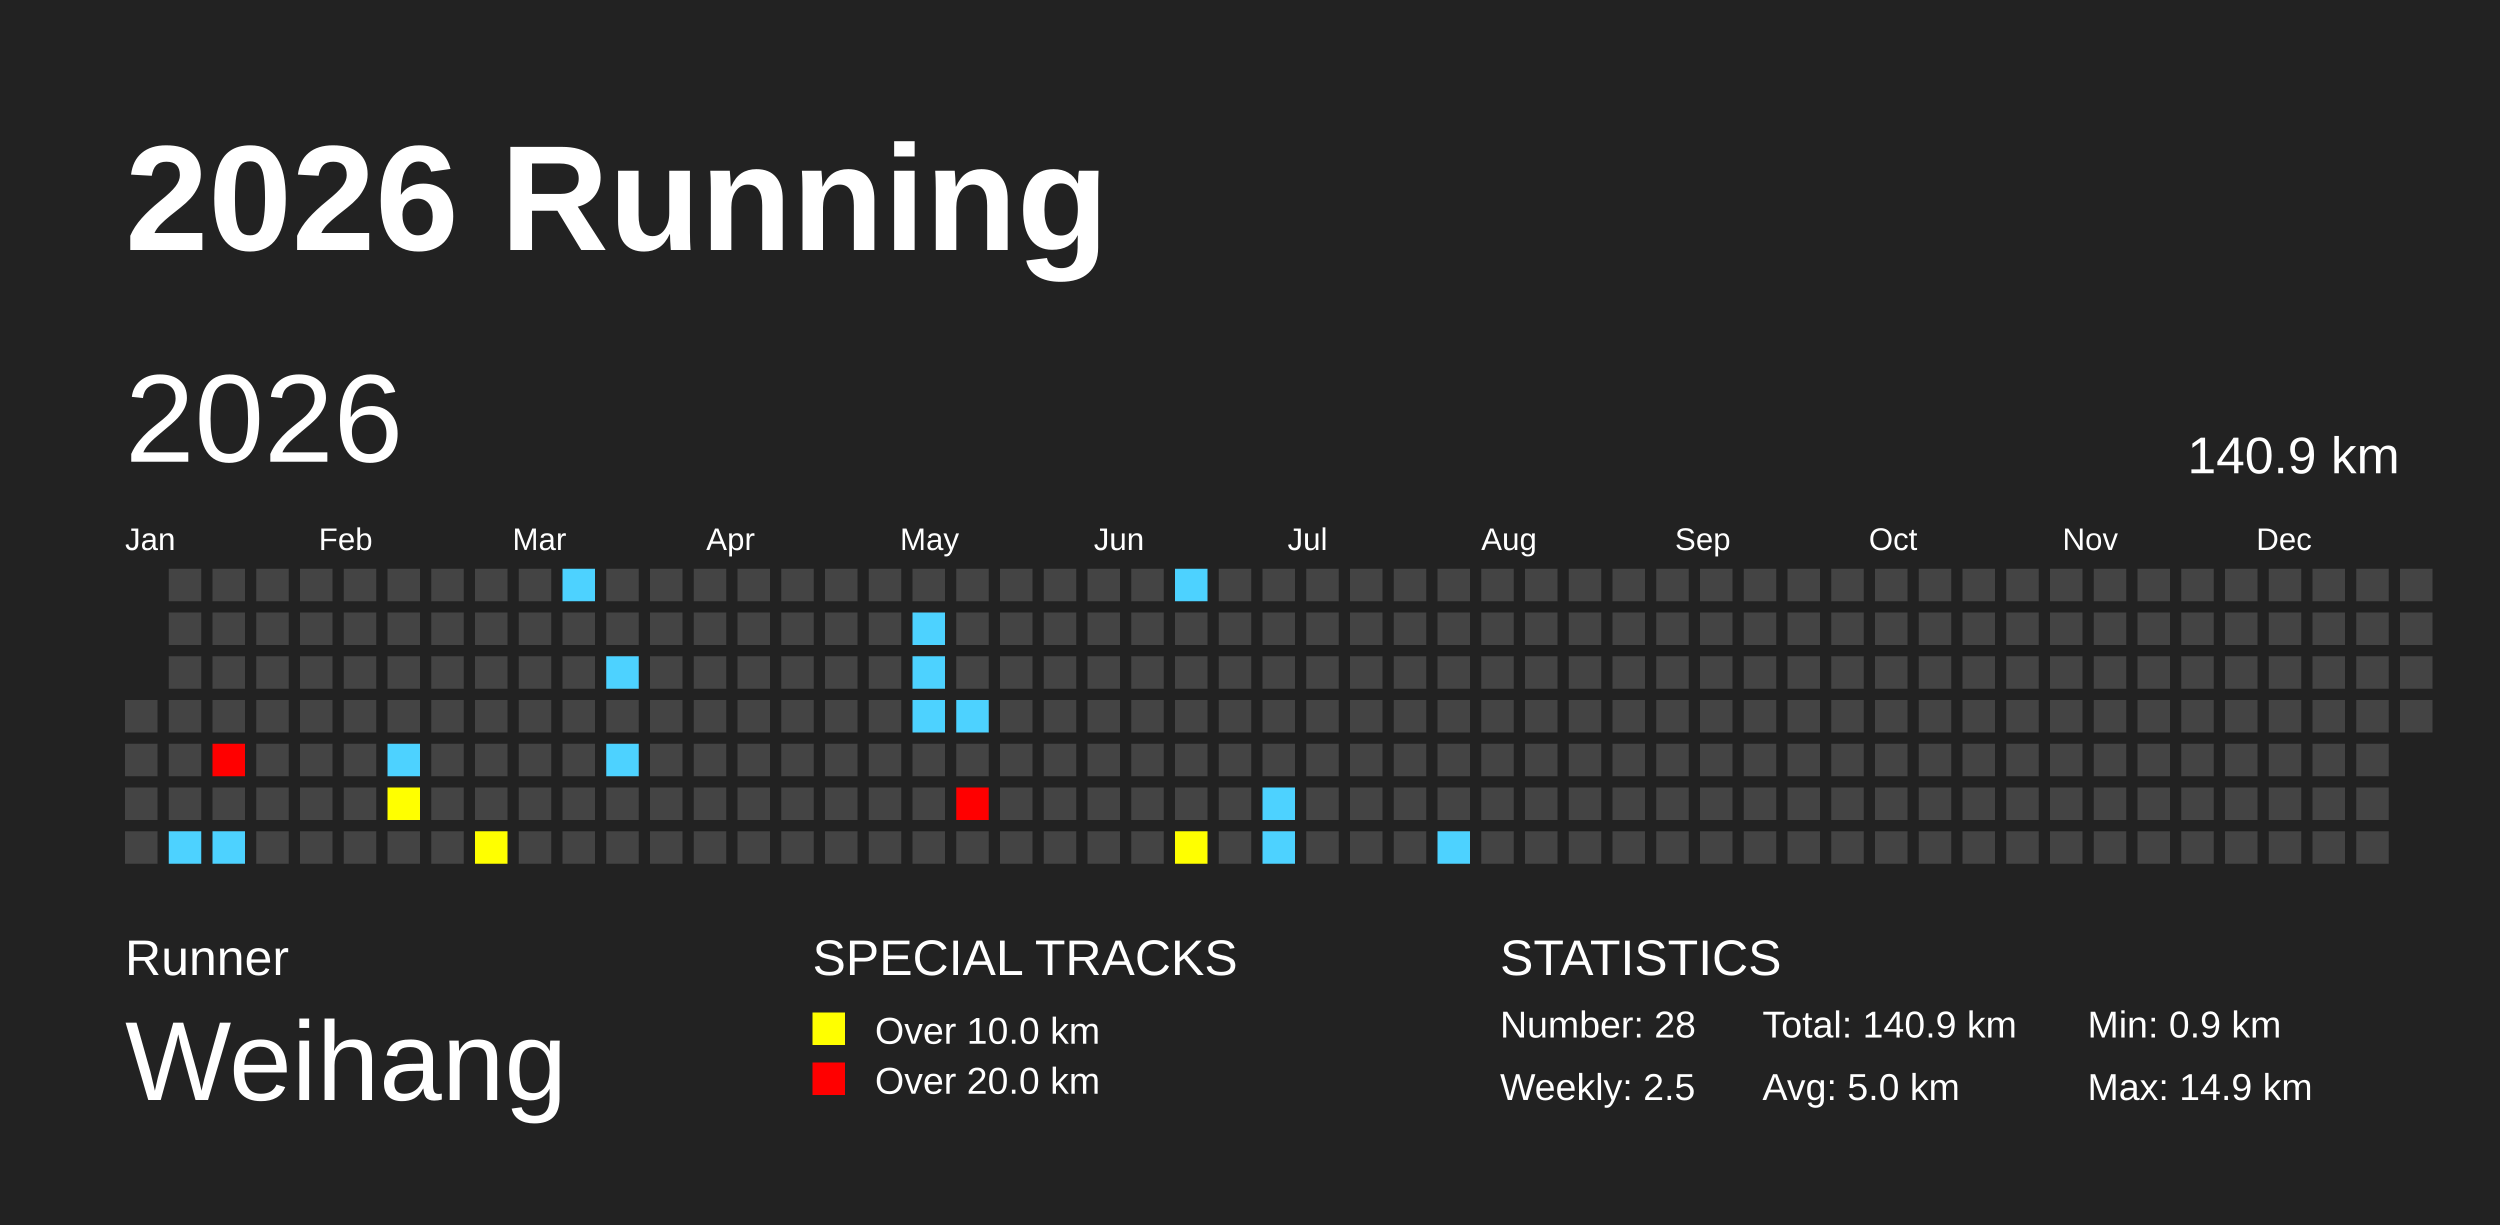
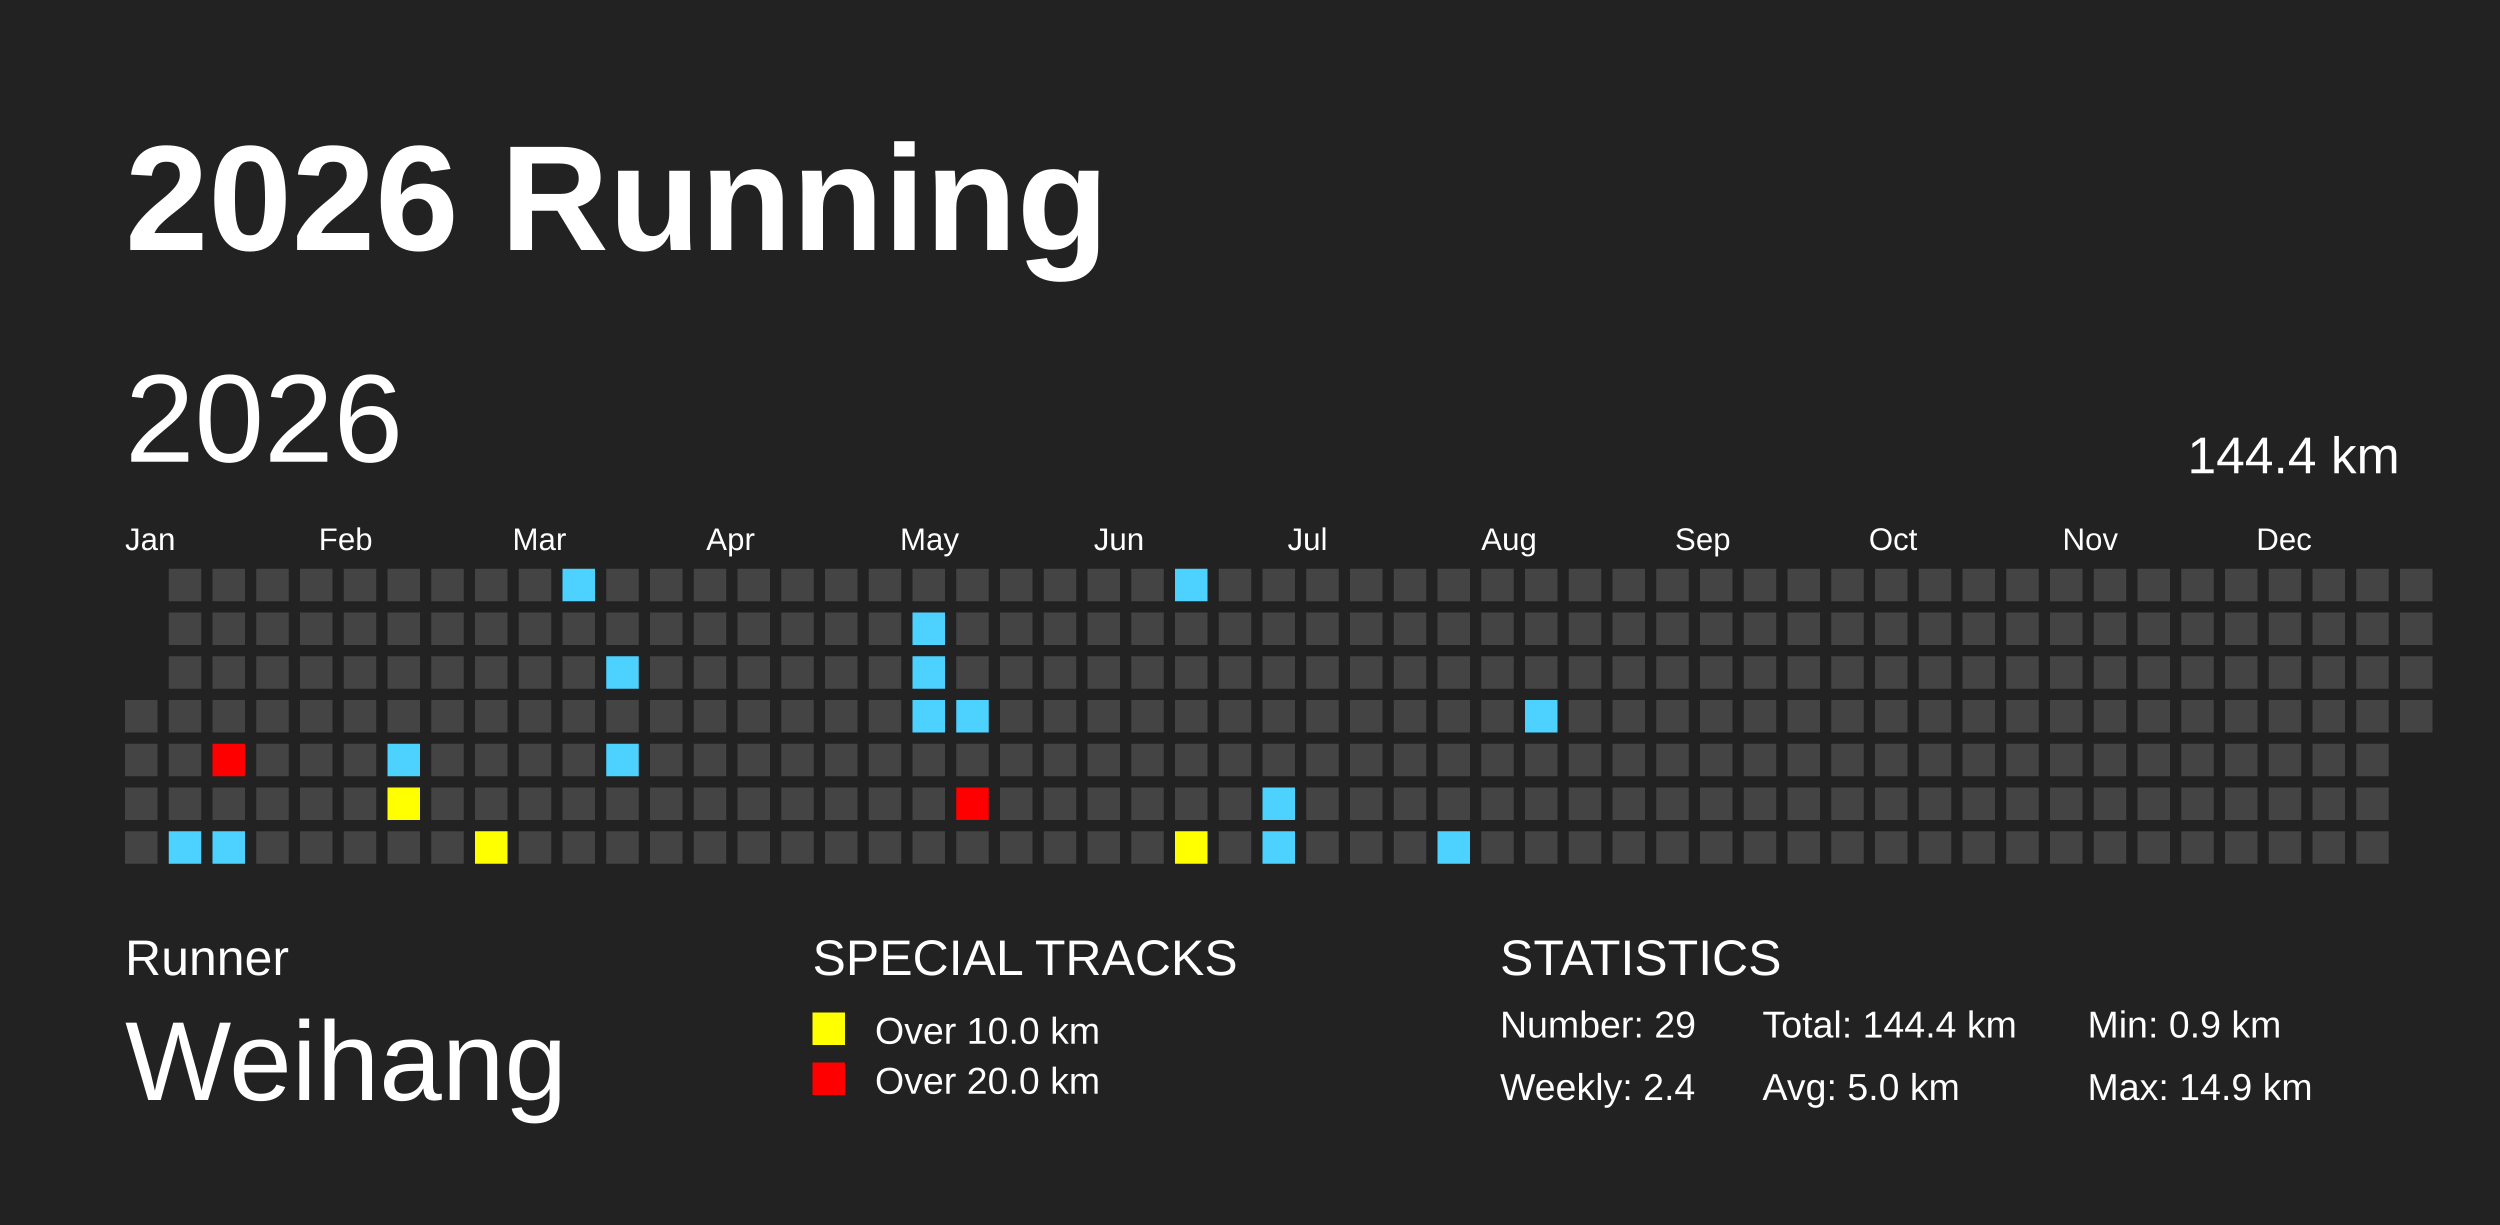
<svg xmlns="http://www.w3.org/2000/svg" baseProfile="full" height="98mm" version="1.1" viewBox="0,0,200,98" width="200mm">
  <defs />
  <rect fill="#222222" height="98" width="200" x="0" y="0" />
  <text fill="#FFFFFF" style="font-size:12px; font-family:Arial; font-weight:bold;" x="10" y="20">2026 Running</text>
  <text fill="#FFFFFF" style="font-size:4px; font-family:Arial" x="10" y="78">Runner</text>
  <text fill="#FFFFFF" style="font-size:9px; font-family:Arial" x="10" y="88">Weihang</text>
  <text fill="#FFFFFF" style="font-size:4px; font-family:Arial" x="65" y="78">SPECIAL TRACKS</text>
  <rect fill="yellow" height="2.6" width="2.6" x="65" y="81" />
  <text fill="#FFFFFF" style="font-size:3px; font-family:Arial" x="70" y="83.5">Over 10.0 km</text>
  <rect fill="red" height="2.6" width="2.6" x="65" y="85" />
  <text fill="#FFFFFF" style="font-size:3px; font-family:Arial" x="70" y="87.5">Over 20.0 km</text>
  <text fill="#FFFFFF" style="font-size:4px; font-family:Arial" x="120" y="78">STATISTICS</text>
-   <text fill="#FFFFFF" style="font-size:3px; font-family:Arial" x="120" y="83">Number: 28</text>
-   <text fill="#FFFFFF" style="font-size:3px; font-family:Arial" x="120" y="88">Weekly: 2.5</text>
-   <text fill="#FFFFFF" style="font-size:3px; font-family:Arial" x="141" y="83">Total: 140.9 km</text>
+   <text fill="#FFFFFF" style="font-size:3px; font-family:Arial" x="120" y="83">Number: 29</text>
+   <text fill="#FFFFFF" style="font-size:3px; font-family:Arial" x="120" y="88">Weekly: 2.4</text>
+   <text fill="#FFFFFF" style="font-size:3px; font-family:Arial" x="141" y="83">Total: 144.4 km</text>
  <text fill="#FFFFFF" style="font-size:3px; font-family:Arial" x="141" y="88">Avg: 5.0 km</text>
  <text fill="#FFFFFF" style="font-size:3px; font-family:Arial" x="167" y="83">Min: 0.9 km</text>
  <text fill="#FFFFFF" style="font-size:3px; font-family:Arial" x="167" y="88">Max: 14.9 km</text>
  <text dominant-baseline="hanging" fill="#FFFFFF" style="font-size:10.0px; font-family:Arial;" x="10" y="30">2026</text>
-   <text dominant-baseline="hanging" fill="#FFFFFF" style="font-size:4.125px; font-family:Arial;" x="175" y="35">140.9 km</text>
+   <text dominant-baseline="hanging" fill="#FFFFFF" style="font-size:4.125px; font-family:Arial;" x="175" y="35">144.4 km</text>
  <text fill="#FFFFFF" style="font-size:2.5px; font-family:Arial" x="10.0" y="44">Jan</text>
  <text fill="#FFFFFF" style="font-size:2.5px; font-family:Arial" x="25.5" y="44">Feb</text>
  <text fill="#FFFFFF" style="font-size:2.5px; font-family:Arial" x="41.0" y="44">Mar</text>
  <text fill="#FFFFFF" style="font-size:2.5px; font-family:Arial" x="56.5" y="44">Apr</text>
  <text fill="#FFFFFF" style="font-size:2.5px; font-family:Arial" x="72.0" y="44">May</text>
  <text fill="#FFFFFF" style="font-size:2.5px; font-family:Arial" x="87.5" y="44">Jun</text>
  <text fill="#FFFFFF" style="font-size:2.5px; font-family:Arial" x="103.0" y="44">Jul</text>
  <text fill="#FFFFFF" style="font-size:2.5px; font-family:Arial" x="118.5" y="44">Aug</text>
  <text fill="#FFFFFF" style="font-size:2.5px; font-family:Arial" x="134.0" y="44">Sep</text>
  <text fill="#FFFFFF" style="font-size:2.5px; font-family:Arial" x="149.5" y="44">Oct</text>
  <text fill="#FFFFFF" style="font-size:2.5px; font-family:Arial" x="165.0" y="44">Nov</text>
  <text fill="#FFFFFF" style="font-size:2.5px; font-family:Arial" x="180.5" y="44">Dec</text>
  <rect fill="#444444" height="2.6" width="2.6" x="10.0" y="56.0" />
  <rect fill="#444444" height="2.6" width="2.6" x="10.0" y="59.5" />
  <rect fill="#444444" height="2.6" width="2.6" x="10.0" y="63.0" />
  <rect fill="#444444" height="2.6" width="2.6" x="10.0" y="66.5" />
  <rect fill="#444444" height="2.6" width="2.6" x="13.5" y="45.5" />
  <rect fill="#444444" height="2.6" width="2.6" x="13.5" y="49.0" />
  <rect fill="#444444" height="2.6" width="2.6" x="13.5" y="52.5" />
  <rect fill="#444444" height="2.6" width="2.6" x="13.5" y="56.0" />
  <rect fill="#444444" height="2.6" width="2.6" x="13.5" y="59.5" />
  <rect fill="#444444" height="2.6" width="2.6" x="13.5" y="63.0" />
  <rect fill="#4DD2FF" height="2.6" width="2.6" x="13.5" y="66.5" />
  <rect fill="#444444" height="2.6" width="2.6" x="17.0" y="45.5" />
  <rect fill="#444444" height="2.6" width="2.6" x="17.0" y="49.0" />
  <rect fill="#444444" height="2.6" width="2.6" x="17.0" y="52.5" />
  <rect fill="#444444" height="2.6" width="2.6" x="17.0" y="56.0" />
  <rect fill="red" height="2.6" width="2.6" x="17.0" y="59.5" />
  <rect fill="#444444" height="2.6" width="2.6" x="17.0" y="63.0" />
  <rect fill="#4DD2FF" height="2.6" width="2.6" x="17.0" y="66.5" />
  <rect fill="#444444" height="2.6" width="2.6" x="20.5" y="45.5" />
  <rect fill="#444444" height="2.6" width="2.6" x="20.5" y="49.0" />
  <rect fill="#444444" height="2.6" width="2.6" x="20.5" y="52.5" />
  <rect fill="#444444" height="2.6" width="2.6" x="20.5" y="56.0" />
  <rect fill="#444444" height="2.6" width="2.6" x="20.5" y="59.5" />
  <rect fill="#444444" height="2.6" width="2.6" x="20.5" y="63.0" />
  <rect fill="#444444" height="2.6" width="2.6" x="20.5" y="66.5" />
  <rect fill="#444444" height="2.6" width="2.6" x="24.0" y="45.5" />
  <rect fill="#444444" height="2.6" width="2.6" x="24.0" y="49.0" />
  <rect fill="#444444" height="2.6" width="2.6" x="24.0" y="52.5" />
  <rect fill="#444444" height="2.6" width="2.6" x="24.0" y="56.0" />
  <rect fill="#444444" height="2.6" width="2.6" x="24.0" y="59.5" />
  <rect fill="#444444" height="2.6" width="2.6" x="24.0" y="63.0" />
  <rect fill="#444444" height="2.6" width="2.6" x="24.0" y="66.5" />
  <rect fill="#444444" height="2.6" width="2.6" x="27.5" y="45.5" />
  <rect fill="#444444" height="2.6" width="2.6" x="27.5" y="49.0" />
  <rect fill="#444444" height="2.6" width="2.6" x="27.5" y="52.5" />
  <rect fill="#444444" height="2.6" width="2.6" x="27.5" y="56.0" />
  <rect fill="#444444" height="2.6" width="2.6" x="27.5" y="59.5" />
  <rect fill="#444444" height="2.6" width="2.6" x="27.5" y="63.0" />
  <rect fill="#444444" height="2.6" width="2.6" x="27.5" y="66.5" />
  <rect fill="#444444" height="2.6" width="2.6" x="31.0" y="45.5" />
  <rect fill="#444444" height="2.6" width="2.6" x="31.0" y="49.0" />
  <rect fill="#444444" height="2.6" width="2.6" x="31.0" y="52.5" />
  <rect fill="#444444" height="2.6" width="2.6" x="31.0" y="56.0" />
  <rect fill="#4DD2FF" height="2.6" width="2.6" x="31.0" y="59.5" />
  <rect fill="yellow" height="2.6" width="2.6" x="31.0" y="63.0" />
  <rect fill="#444444" height="2.6" width="2.6" x="31.0" y="66.5" />
  <rect fill="#444444" height="2.6" width="2.6" x="34.5" y="45.5" />
  <rect fill="#444444" height="2.6" width="2.6" x="34.5" y="49.0" />
  <rect fill="#444444" height="2.6" width="2.6" x="34.5" y="52.5" />
  <rect fill="#444444" height="2.6" width="2.6" x="34.5" y="56.0" />
  <rect fill="#444444" height="2.6" width="2.6" x="34.5" y="59.5" />
  <rect fill="#444444" height="2.6" width="2.6" x="34.5" y="63.0" />
  <rect fill="#444444" height="2.6" width="2.6" x="34.5" y="66.5" />
  <rect fill="#444444" height="2.6" width="2.6" x="38.0" y="45.5" />
  <rect fill="#444444" height="2.6" width="2.6" x="38.0" y="49.0" />
  <rect fill="#444444" height="2.6" width="2.6" x="38.0" y="52.5" />
  <rect fill="#444444" height="2.6" width="2.6" x="38.0" y="56.0" />
  <rect fill="#444444" height="2.6" width="2.6" x="38.0" y="59.5" />
  <rect fill="#444444" height="2.6" width="2.6" x="38.0" y="63.0" />
  <rect fill="yellow" height="2.6" width="2.6" x="38.0" y="66.5" />
  <rect fill="#444444" height="2.6" width="2.6" x="41.5" y="45.5" />
  <rect fill="#444444" height="2.6" width="2.6" x="41.5" y="49.0" />
  <rect fill="#444444" height="2.6" width="2.6" x="41.5" y="52.5" />
  <rect fill="#444444" height="2.6" width="2.6" x="41.5" y="56.0" />
  <rect fill="#444444" height="2.6" width="2.6" x="41.5" y="59.5" />
  <rect fill="#444444" height="2.6" width="2.6" x="41.5" y="63.0" />
  <rect fill="#444444" height="2.6" width="2.6" x="41.5" y="66.5" />
  <rect fill="#4DD2FF" height="2.6" width="2.6" x="45.0" y="45.5" />
  <rect fill="#444444" height="2.6" width="2.6" x="45.0" y="49.0" />
  <rect fill="#444444" height="2.6" width="2.6" x="45.0" y="52.5" />
  <rect fill="#444444" height="2.6" width="2.6" x="45.0" y="56.0" />
  <rect fill="#444444" height="2.6" width="2.6" x="45.0" y="59.5" />
  <rect fill="#444444" height="2.6" width="2.6" x="45.0" y="63.0" />
  <rect fill="#444444" height="2.6" width="2.6" x="45.0" y="66.5" />
  <rect fill="#444444" height="2.6" width="2.6" x="48.5" y="45.5" />
  <rect fill="#444444" height="2.6" width="2.6" x="48.5" y="49.0" />
  <rect fill="#4DD2FF" height="2.6" width="2.6" x="48.5" y="52.5" />
  <rect fill="#444444" height="2.6" width="2.6" x="48.5" y="56.0" />
  <rect fill="#4DD2FF" height="2.6" width="2.6" x="48.5" y="59.5" />
  <rect fill="#444444" height="2.6" width="2.6" x="48.5" y="63.0" />
  <rect fill="#444444" height="2.6" width="2.6" x="48.5" y="66.5" />
  <rect fill="#444444" height="2.6" width="2.6" x="52.0" y="45.5" />
  <rect fill="#444444" height="2.6" width="2.6" x="52.0" y="49.0" />
  <rect fill="#444444" height="2.6" width="2.6" x="52.0" y="52.5" />
  <rect fill="#444444" height="2.6" width="2.6" x="52.0" y="56.0" />
  <rect fill="#444444" height="2.6" width="2.6" x="52.0" y="59.5" />
  <rect fill="#444444" height="2.6" width="2.6" x="52.0" y="63.0" />
  <rect fill="#444444" height="2.6" width="2.6" x="52.0" y="66.5" />
  <rect fill="#444444" height="2.6" width="2.6" x="55.5" y="45.5" />
  <rect fill="#444444" height="2.6" width="2.6" x="55.5" y="49.0" />
  <rect fill="#444444" height="2.6" width="2.6" x="55.5" y="52.5" />
  <rect fill="#444444" height="2.6" width="2.6" x="55.5" y="56.0" />
  <rect fill="#444444" height="2.6" width="2.6" x="55.5" y="59.5" />
  <rect fill="#444444" height="2.6" width="2.6" x="55.5" y="63.0" />
  <rect fill="#444444" height="2.6" width="2.6" x="55.5" y="66.5" />
  <rect fill="#444444" height="2.6" width="2.6" x="59.0" y="45.5" />
  <rect fill="#444444" height="2.6" width="2.6" x="59.0" y="49.0" />
  <rect fill="#444444" height="2.6" width="2.6" x="59.0" y="52.5" />
  <rect fill="#444444" height="2.6" width="2.6" x="59.0" y="56.0" />
  <rect fill="#444444" height="2.6" width="2.6" x="59.0" y="59.5" />
  <rect fill="#444444" height="2.6" width="2.6" x="59.0" y="63.0" />
  <rect fill="#444444" height="2.6" width="2.6" x="59.0" y="66.5" />
  <rect fill="#444444" height="2.6" width="2.6" x="62.5" y="45.5" />
  <rect fill="#444444" height="2.6" width="2.6" x="62.5" y="49.0" />
  <rect fill="#444444" height="2.6" width="2.6" x="62.5" y="52.5" />
  <rect fill="#444444" height="2.6" width="2.6" x="62.5" y="56.0" />
  <rect fill="#444444" height="2.6" width="2.6" x="62.5" y="59.5" />
  <rect fill="#444444" height="2.6" width="2.6" x="62.5" y="63.0" />
  <rect fill="#444444" height="2.6" width="2.6" x="62.5" y="66.5" />
  <rect fill="#444444" height="2.6" width="2.6" x="66.0" y="45.5" />
  <rect fill="#444444" height="2.6" width="2.6" x="66.0" y="49.0" />
  <rect fill="#444444" height="2.6" width="2.6" x="66.0" y="52.5" />
  <rect fill="#444444" height="2.6" width="2.6" x="66.0" y="56.0" />
  <rect fill="#444444" height="2.6" width="2.6" x="66.0" y="59.5" />
  <rect fill="#444444" height="2.6" width="2.6" x="66.0" y="63.0" />
  <rect fill="#444444" height="2.6" width="2.6" x="66.0" y="66.5" />
  <rect fill="#444444" height="2.6" width="2.6" x="69.5" y="45.5" />
  <rect fill="#444444" height="2.6" width="2.6" x="69.5" y="49.0" />
  <rect fill="#444444" height="2.6" width="2.6" x="69.5" y="52.5" />
  <rect fill="#444444" height="2.6" width="2.6" x="69.5" y="56.0" />
  <rect fill="#444444" height="2.6" width="2.6" x="69.5" y="59.5" />
  <rect fill="#444444" height="2.6" width="2.6" x="69.5" y="63.0" />
  <rect fill="#444444" height="2.6" width="2.6" x="69.5" y="66.5" />
  <rect fill="#444444" height="2.6" width="2.6" x="73.0" y="45.5" />
  <rect fill="#4DD2FF" height="2.6" width="2.6" x="73.0" y="49.0" />
  <rect fill="#4DD2FF" height="2.6" width="2.6" x="73.0" y="52.5" />
  <rect fill="#4DD2FF" height="2.6" width="2.6" x="73.0" y="56.0" />
  <rect fill="#444444" height="2.6" width="2.6" x="73.0" y="59.5" />
  <rect fill="#444444" height="2.6" width="2.6" x="73.0" y="63.0" />
  <rect fill="#444444" height="2.6" width="2.6" x="73.0" y="66.5" />
  <rect fill="#444444" height="2.6" width="2.6" x="76.5" y="45.5" />
  <rect fill="#444444" height="2.6" width="2.6" x="76.5" y="49.0" />
  <rect fill="#444444" height="2.6" width="2.6" x="76.5" y="52.5" />
  <rect fill="#4DD2FF" height="2.6" width="2.6" x="76.5" y="56.0" />
  <rect fill="#444444" height="2.6" width="2.6" x="76.5" y="59.5" />
  <rect fill="red" height="2.6" width="2.6" x="76.5" y="63.0" />
  <rect fill="#444444" height="2.6" width="2.6" x="76.5" y="66.5" />
  <rect fill="#444444" height="2.6" width="2.6" x="80.0" y="45.5" />
  <rect fill="#444444" height="2.6" width="2.6" x="80.0" y="49.0" />
  <rect fill="#444444" height="2.6" width="2.6" x="80.0" y="52.5" />
  <rect fill="#444444" height="2.6" width="2.6" x="80.0" y="56.0" />
  <rect fill="#444444" height="2.6" width="2.6" x="80.0" y="59.5" />
  <rect fill="#444444" height="2.6" width="2.6" x="80.0" y="63.0" />
  <rect fill="#444444" height="2.6" width="2.6" x="80.0" y="66.5" />
  <rect fill="#444444" height="2.6" width="2.6" x="83.5" y="45.5" />
  <rect fill="#444444" height="2.6" width="2.6" x="83.5" y="49.0" />
  <rect fill="#444444" height="2.6" width="2.6" x="83.5" y="52.5" />
  <rect fill="#444444" height="2.6" width="2.6" x="83.5" y="56.0" />
  <rect fill="#444444" height="2.6" width="2.6" x="83.5" y="59.5" />
  <rect fill="#444444" height="2.6" width="2.6" x="83.5" y="63.0" />
  <rect fill="#444444" height="2.6" width="2.6" x="83.5" y="66.5" />
  <rect fill="#444444" height="2.6" width="2.6" x="87.0" y="45.5" />
  <rect fill="#444444" height="2.6" width="2.6" x="87.0" y="49.0" />
  <rect fill="#444444" height="2.6" width="2.6" x="87.0" y="52.5" />
  <rect fill="#444444" height="2.6" width="2.6" x="87.0" y="56.0" />
  <rect fill="#444444" height="2.6" width="2.6" x="87.0" y="59.5" />
  <rect fill="#444444" height="2.6" width="2.6" x="87.0" y="63.0" />
  <rect fill="#444444" height="2.6" width="2.6" x="87.0" y="66.5" />
  <rect fill="#444444" height="2.6" width="2.6" x="90.5" y="45.5" />
  <rect fill="#444444" height="2.6" width="2.6" x="90.5" y="49.0" />
  <rect fill="#444444" height="2.6" width="2.6" x="90.5" y="52.5" />
  <rect fill="#444444" height="2.6" width="2.6" x="90.5" y="56.0" />
  <rect fill="#444444" height="2.6" width="2.6" x="90.5" y="59.5" />
  <rect fill="#444444" height="2.6" width="2.6" x="90.5" y="63.0" />
  <rect fill="#444444" height="2.6" width="2.6" x="90.5" y="66.5" />
  <rect fill="#4DD2FF" height="2.6" width="2.6" x="94.0" y="45.5" />
  <rect fill="#444444" height="2.6" width="2.6" x="94.0" y="49.0" />
  <rect fill="#444444" height="2.6" width="2.6" x="94.0" y="52.5" />
  <rect fill="#444444" height="2.6" width="2.6" x="94.0" y="56.0" />
  <rect fill="#444444" height="2.6" width="2.6" x="94.0" y="59.5" />
  <rect fill="#444444" height="2.6" width="2.6" x="94.0" y="63.0" />
  <rect fill="yellow" height="2.6" width="2.6" x="94.0" y="66.5" />
  <rect fill="#444444" height="2.6" width="2.6" x="97.5" y="45.5" />
  <rect fill="#444444" height="2.6" width="2.6" x="97.5" y="49.0" />
  <rect fill="#444444" height="2.6" width="2.6" x="97.5" y="52.5" />
  <rect fill="#444444" height="2.6" width="2.6" x="97.5" y="56.0" />
  <rect fill="#444444" height="2.6" width="2.6" x="97.5" y="59.5" />
  <rect fill="#444444" height="2.6" width="2.6" x="97.5" y="63.0" />
  <rect fill="#444444" height="2.6" width="2.6" x="97.5" y="66.5" />
  <rect fill="#444444" height="2.6" width="2.6" x="101.0" y="45.5" />
  <rect fill="#444444" height="2.6" width="2.6" x="101.0" y="49.0" />
  <rect fill="#444444" height="2.6" width="2.6" x="101.0" y="52.5" />
  <rect fill="#444444" height="2.6" width="2.6" x="101.0" y="56.0" />
  <rect fill="#444444" height="2.6" width="2.6" x="101.0" y="59.5" />
  <rect fill="#4DD2FF" height="2.6" width="2.6" x="101.0" y="63.0" />
  <rect fill="#4DD2FF" height="2.6" width="2.6" x="101.0" y="66.5" />
  <rect fill="#444444" height="2.6" width="2.6" x="104.5" y="45.5" />
  <rect fill="#444444" height="2.6" width="2.6" x="104.5" y="49.0" />
  <rect fill="#444444" height="2.6" width="2.6" x="104.5" y="52.5" />
  <rect fill="#444444" height="2.6" width="2.6" x="104.5" y="56.0" />
  <rect fill="#444444" height="2.6" width="2.6" x="104.5" y="59.5" />
  <rect fill="#444444" height="2.6" width="2.6" x="104.5" y="63.0" />
  <rect fill="#444444" height="2.6" width="2.6" x="104.5" y="66.5" />
  <rect fill="#444444" height="2.6" width="2.6" x="108.0" y="45.5" />
  <rect fill="#444444" height="2.6" width="2.6" x="108.0" y="49.0" />
  <rect fill="#444444" height="2.6" width="2.6" x="108.0" y="52.5" />
  <rect fill="#444444" height="2.6" width="2.6" x="108.0" y="56.0" />
  <rect fill="#444444" height="2.6" width="2.6" x="108.0" y="59.5" />
  <rect fill="#444444" height="2.6" width="2.6" x="108.0" y="63.0" />
  <rect fill="#444444" height="2.6" width="2.6" x="108.0" y="66.5" />
  <rect fill="#444444" height="2.6" width="2.6" x="111.5" y="45.5" />
  <rect fill="#444444" height="2.6" width="2.6" x="111.5" y="49.0" />
  <rect fill="#444444" height="2.6" width="2.6" x="111.5" y="52.5" />
  <rect fill="#444444" height="2.6" width="2.6" x="111.5" y="56.0" />
  <rect fill="#444444" height="2.6" width="2.6" x="111.5" y="59.5" />
  <rect fill="#444444" height="2.6" width="2.6" x="111.5" y="63.0" />
  <rect fill="#444444" height="2.6" width="2.6" x="111.5" y="66.5" />
  <rect fill="#444444" height="2.6" width="2.6" x="115.0" y="45.5" />
  <rect fill="#444444" height="2.6" width="2.6" x="115.0" y="49.0" />
  <rect fill="#444444" height="2.6" width="2.6" x="115.0" y="52.5" />
  <rect fill="#444444" height="2.6" width="2.6" x="115.0" y="56.0" />
  <rect fill="#444444" height="2.6" width="2.6" x="115.0" y="59.5" />
  <rect fill="#444444" height="2.6" width="2.6" x="115.0" y="63.0" />
  <rect fill="#4DD2FF" height="2.6" width="2.6" x="115.0" y="66.5" />
  <rect fill="#444444" height="2.6" width="2.6" x="118.5" y="45.5" />
  <rect fill="#444444" height="2.6" width="2.6" x="118.5" y="49.0" />
  <rect fill="#444444" height="2.6" width="2.6" x="118.5" y="52.5" />
  <rect fill="#444444" height="2.6" width="2.6" x="118.5" y="56.0" />
  <rect fill="#444444" height="2.6" width="2.6" x="118.5" y="59.5" />
  <rect fill="#444444" height="2.6" width="2.6" x="118.5" y="63.0" />
  <rect fill="#444444" height="2.6" width="2.6" x="118.5" y="66.5" />
  <rect fill="#444444" height="2.6" width="2.6" x="122.0" y="45.5" />
  <rect fill="#444444" height="2.6" width="2.6" x="122.0" y="49.0" />
  <rect fill="#444444" height="2.6" width="2.6" x="122.0" y="52.5" />
-   <rect fill="#444444" height="2.6" width="2.6" x="122.0" y="56.0" />
+   <rect fill="#4DD2FF" height="2.6" width="2.6" x="122.0" y="56.0" />
  <rect fill="#444444" height="2.6" width="2.6" x="122.0" y="59.5" />
  <rect fill="#444444" height="2.6" width="2.6" x="122.0" y="63.0" />
  <rect fill="#444444" height="2.6" width="2.6" x="122.0" y="66.5" />
  <rect fill="#444444" height="2.6" width="2.6" x="125.5" y="45.5" />
  <rect fill="#444444" height="2.6" width="2.6" x="125.5" y="49.0" />
  <rect fill="#444444" height="2.6" width="2.6" x="125.5" y="52.5" />
  <rect fill="#444444" height="2.6" width="2.6" x="125.5" y="56.0" />
  <rect fill="#444444" height="2.6" width="2.6" x="125.5" y="59.5" />
  <rect fill="#444444" height="2.6" width="2.6" x="125.5" y="63.0" />
  <rect fill="#444444" height="2.6" width="2.6" x="125.5" y="66.5" />
  <rect fill="#444444" height="2.6" width="2.6" x="129.0" y="45.5" />
  <rect fill="#444444" height="2.6" width="2.6" x="129.0" y="49.0" />
  <rect fill="#444444" height="2.6" width="2.6" x="129.0" y="52.5" />
  <rect fill="#444444" height="2.6" width="2.6" x="129.0" y="56.0" />
  <rect fill="#444444" height="2.6" width="2.6" x="129.0" y="59.5" />
  <rect fill="#444444" height="2.6" width="2.6" x="129.0" y="63.0" />
  <rect fill="#444444" height="2.6" width="2.6" x="129.0" y="66.5" />
  <rect fill="#444444" height="2.6" width="2.6" x="132.5" y="45.5" />
  <rect fill="#444444" height="2.6" width="2.6" x="132.5" y="49.0" />
  <rect fill="#444444" height="2.6" width="2.6" x="132.5" y="52.5" />
  <rect fill="#444444" height="2.6" width="2.6" x="132.5" y="56.0" />
  <rect fill="#444444" height="2.6" width="2.6" x="132.5" y="59.5" />
  <rect fill="#444444" height="2.6" width="2.6" x="132.5" y="63.0" />
  <rect fill="#444444" height="2.6" width="2.6" x="132.5" y="66.5" />
  <rect fill="#444444" height="2.6" width="2.6" x="136.0" y="45.5" />
  <rect fill="#444444" height="2.6" width="2.6" x="136.0" y="49.0" />
  <rect fill="#444444" height="2.6" width="2.6" x="136.0" y="52.5" />
  <rect fill="#444444" height="2.6" width="2.6" x="136.0" y="56.0" />
  <rect fill="#444444" height="2.6" width="2.6" x="136.0" y="59.5" />
  <rect fill="#444444" height="2.6" width="2.6" x="136.0" y="63.0" />
  <rect fill="#444444" height="2.6" width="2.6" x="136.0" y="66.5" />
  <rect fill="#444444" height="2.6" width="2.6" x="139.5" y="45.5" />
  <rect fill="#444444" height="2.6" width="2.6" x="139.5" y="49.0" />
  <rect fill="#444444" height="2.6" width="2.6" x="139.5" y="52.5" />
  <rect fill="#444444" height="2.6" width="2.6" x="139.5" y="56.0" />
  <rect fill="#444444" height="2.6" width="2.6" x="139.5" y="59.5" />
  <rect fill="#444444" height="2.6" width="2.6" x="139.5" y="63.0" />
  <rect fill="#444444" height="2.6" width="2.6" x="139.5" y="66.5" />
  <rect fill="#444444" height="2.6" width="2.6" x="143.0" y="45.5" />
  <rect fill="#444444" height="2.6" width="2.6" x="143.0" y="49.0" />
  <rect fill="#444444" height="2.6" width="2.6" x="143.0" y="52.5" />
  <rect fill="#444444" height="2.6" width="2.6" x="143.0" y="56.0" />
  <rect fill="#444444" height="2.6" width="2.6" x="143.0" y="59.5" />
  <rect fill="#444444" height="2.6" width="2.6" x="143.0" y="63.0" />
  <rect fill="#444444" height="2.6" width="2.6" x="143.0" y="66.5" />
  <rect fill="#444444" height="2.6" width="2.6" x="146.5" y="45.5" />
  <rect fill="#444444" height="2.6" width="2.6" x="146.5" y="49.0" />
  <rect fill="#444444" height="2.6" width="2.6" x="146.5" y="52.5" />
  <rect fill="#444444" height="2.6" width="2.6" x="146.5" y="56.0" />
  <rect fill="#444444" height="2.6" width="2.6" x="146.5" y="59.5" />
  <rect fill="#444444" height="2.6" width="2.6" x="146.5" y="63.0" />
  <rect fill="#444444" height="2.6" width="2.6" x="146.5" y="66.5" />
  <rect fill="#444444" height="2.6" width="2.6" x="150.0" y="45.5" />
  <rect fill="#444444" height="2.6" width="2.6" x="150.0" y="49.0" />
  <rect fill="#444444" height="2.6" width="2.6" x="150.0" y="52.5" />
  <rect fill="#444444" height="2.6" width="2.6" x="150.0" y="56.0" />
  <rect fill="#444444" height="2.6" width="2.6" x="150.0" y="59.5" />
  <rect fill="#444444" height="2.6" width="2.6" x="150.0" y="63.0" />
  <rect fill="#444444" height="2.6" width="2.6" x="150.0" y="66.5" />
  <rect fill="#444444" height="2.6" width="2.6" x="153.5" y="45.5" />
  <rect fill="#444444" height="2.6" width="2.6" x="153.5" y="49.0" />
  <rect fill="#444444" height="2.6" width="2.6" x="153.5" y="52.5" />
  <rect fill="#444444" height="2.6" width="2.6" x="153.5" y="56.0" />
  <rect fill="#444444" height="2.6" width="2.6" x="153.5" y="59.5" />
  <rect fill="#444444" height="2.6" width="2.6" x="153.5" y="63.0" />
  <rect fill="#444444" height="2.6" width="2.6" x="153.5" y="66.5" />
  <rect fill="#444444" height="2.6" width="2.6" x="157.0" y="45.5" />
  <rect fill="#444444" height="2.6" width="2.6" x="157.0" y="49.0" />
  <rect fill="#444444" height="2.6" width="2.6" x="157.0" y="52.5" />
  <rect fill="#444444" height="2.6" width="2.6" x="157.0" y="56.0" />
  <rect fill="#444444" height="2.6" width="2.6" x="157.0" y="59.5" />
  <rect fill="#444444" height="2.6" width="2.6" x="157.0" y="63.0" />
  <rect fill="#444444" height="2.6" width="2.6" x="157.0" y="66.5" />
  <rect fill="#444444" height="2.6" width="2.6" x="160.5" y="45.5" />
  <rect fill="#444444" height="2.6" width="2.6" x="160.5" y="49.0" />
  <rect fill="#444444" height="2.6" width="2.6" x="160.5" y="52.5" />
  <rect fill="#444444" height="2.6" width="2.6" x="160.5" y="56.0" />
  <rect fill="#444444" height="2.6" width="2.6" x="160.5" y="59.5" />
  <rect fill="#444444" height="2.6" width="2.6" x="160.5" y="63.0" />
  <rect fill="#444444" height="2.6" width="2.6" x="160.5" y="66.5" />
  <rect fill="#444444" height="2.6" width="2.6" x="164.0" y="45.5" />
  <rect fill="#444444" height="2.6" width="2.6" x="164.0" y="49.0" />
  <rect fill="#444444" height="2.6" width="2.6" x="164.0" y="52.5" />
  <rect fill="#444444" height="2.6" width="2.6" x="164.0" y="56.0" />
  <rect fill="#444444" height="2.6" width="2.6" x="164.0" y="59.5" />
  <rect fill="#444444" height="2.6" width="2.6" x="164.0" y="63.0" />
  <rect fill="#444444" height="2.6" width="2.6" x="164.0" y="66.5" />
  <rect fill="#444444" height="2.6" width="2.6" x="167.5" y="45.5" />
  <rect fill="#444444" height="2.6" width="2.6" x="167.5" y="49.0" />
  <rect fill="#444444" height="2.6" width="2.6" x="167.5" y="52.5" />
  <rect fill="#444444" height="2.6" width="2.6" x="167.5" y="56.0" />
  <rect fill="#444444" height="2.6" width="2.6" x="167.5" y="59.5" />
  <rect fill="#444444" height="2.6" width="2.6" x="167.5" y="63.0" />
  <rect fill="#444444" height="2.6" width="2.6" x="167.5" y="66.5" />
  <rect fill="#444444" height="2.6" width="2.6" x="171.0" y="45.5" />
  <rect fill="#444444" height="2.6" width="2.6" x="171.0" y="49.0" />
  <rect fill="#444444" height="2.6" width="2.6" x="171.0" y="52.5" />
  <rect fill="#444444" height="2.6" width="2.6" x="171.0" y="56.0" />
  <rect fill="#444444" height="2.6" width="2.6" x="171.0" y="59.5" />
  <rect fill="#444444" height="2.6" width="2.6" x="171.0" y="63.0" />
  <rect fill="#444444" height="2.6" width="2.6" x="171.0" y="66.5" />
  <rect fill="#444444" height="2.6" width="2.6" x="174.5" y="45.5" />
  <rect fill="#444444" height="2.6" width="2.6" x="174.5" y="49.0" />
  <rect fill="#444444" height="2.6" width="2.6" x="174.5" y="52.5" />
  <rect fill="#444444" height="2.6" width="2.6" x="174.5" y="56.0" />
  <rect fill="#444444" height="2.6" width="2.6" x="174.5" y="59.5" />
  <rect fill="#444444" height="2.6" width="2.6" x="174.5" y="63.0" />
  <rect fill="#444444" height="2.6" width="2.6" x="174.5" y="66.5" />
  <rect fill="#444444" height="2.6" width="2.6" x="178.0" y="45.5" />
  <rect fill="#444444" height="2.6" width="2.6" x="178.0" y="49.0" />
  <rect fill="#444444" height="2.6" width="2.6" x="178.0" y="52.5" />
  <rect fill="#444444" height="2.6" width="2.6" x="178.0" y="56.0" />
  <rect fill="#444444" height="2.6" width="2.6" x="178.0" y="59.5" />
  <rect fill="#444444" height="2.6" width="2.6" x="178.0" y="63.0" />
  <rect fill="#444444" height="2.6" width="2.6" x="178.0" y="66.5" />
  <rect fill="#444444" height="2.6" width="2.6" x="181.5" y="45.5" />
  <rect fill="#444444" height="2.6" width="2.6" x="181.5" y="49.0" />
  <rect fill="#444444" height="2.6" width="2.6" x="181.5" y="52.5" />
  <rect fill="#444444" height="2.6" width="2.6" x="181.5" y="56.0" />
  <rect fill="#444444" height="2.6" width="2.6" x="181.5" y="59.5" />
  <rect fill="#444444" height="2.6" width="2.6" x="181.5" y="63.0" />
  <rect fill="#444444" height="2.6" width="2.6" x="181.5" y="66.5" />
  <rect fill="#444444" height="2.6" width="2.6" x="185.0" y="45.5" />
  <rect fill="#444444" height="2.6" width="2.6" x="185.0" y="49.0" />
  <rect fill="#444444" height="2.6" width="2.6" x="185.0" y="52.5" />
  <rect fill="#444444" height="2.6" width="2.6" x="185.0" y="56.0" />
  <rect fill="#444444" height="2.6" width="2.6" x="185.0" y="59.5" />
  <rect fill="#444444" height="2.6" width="2.6" x="185.0" y="63.0" />
  <rect fill="#444444" height="2.6" width="2.6" x="185.0" y="66.5" />
  <rect fill="#444444" height="2.6" width="2.6" x="188.5" y="45.5" />
  <rect fill="#444444" height="2.6" width="2.6" x="188.5" y="49.0" />
  <rect fill="#444444" height="2.6" width="2.6" x="188.5" y="52.5" />
  <rect fill="#444444" height="2.6" width="2.6" x="188.5" y="56.0" />
  <rect fill="#444444" height="2.6" width="2.6" x="188.5" y="59.5" />
  <rect fill="#444444" height="2.6" width="2.6" x="188.5" y="63.0" />
  <rect fill="#444444" height="2.6" width="2.6" x="188.5" y="66.5" />
  <rect fill="#444444" height="2.6" width="2.6" x="192.0" y="45.5" />
  <rect fill="#444444" height="2.6" width="2.6" x="192.0" y="49.0" />
  <rect fill="#444444" height="2.6" width="2.6" x="192.0" y="52.5" />
  <rect fill="#444444" height="2.6" width="2.6" x="192.0" y="56.0" />
</svg>
